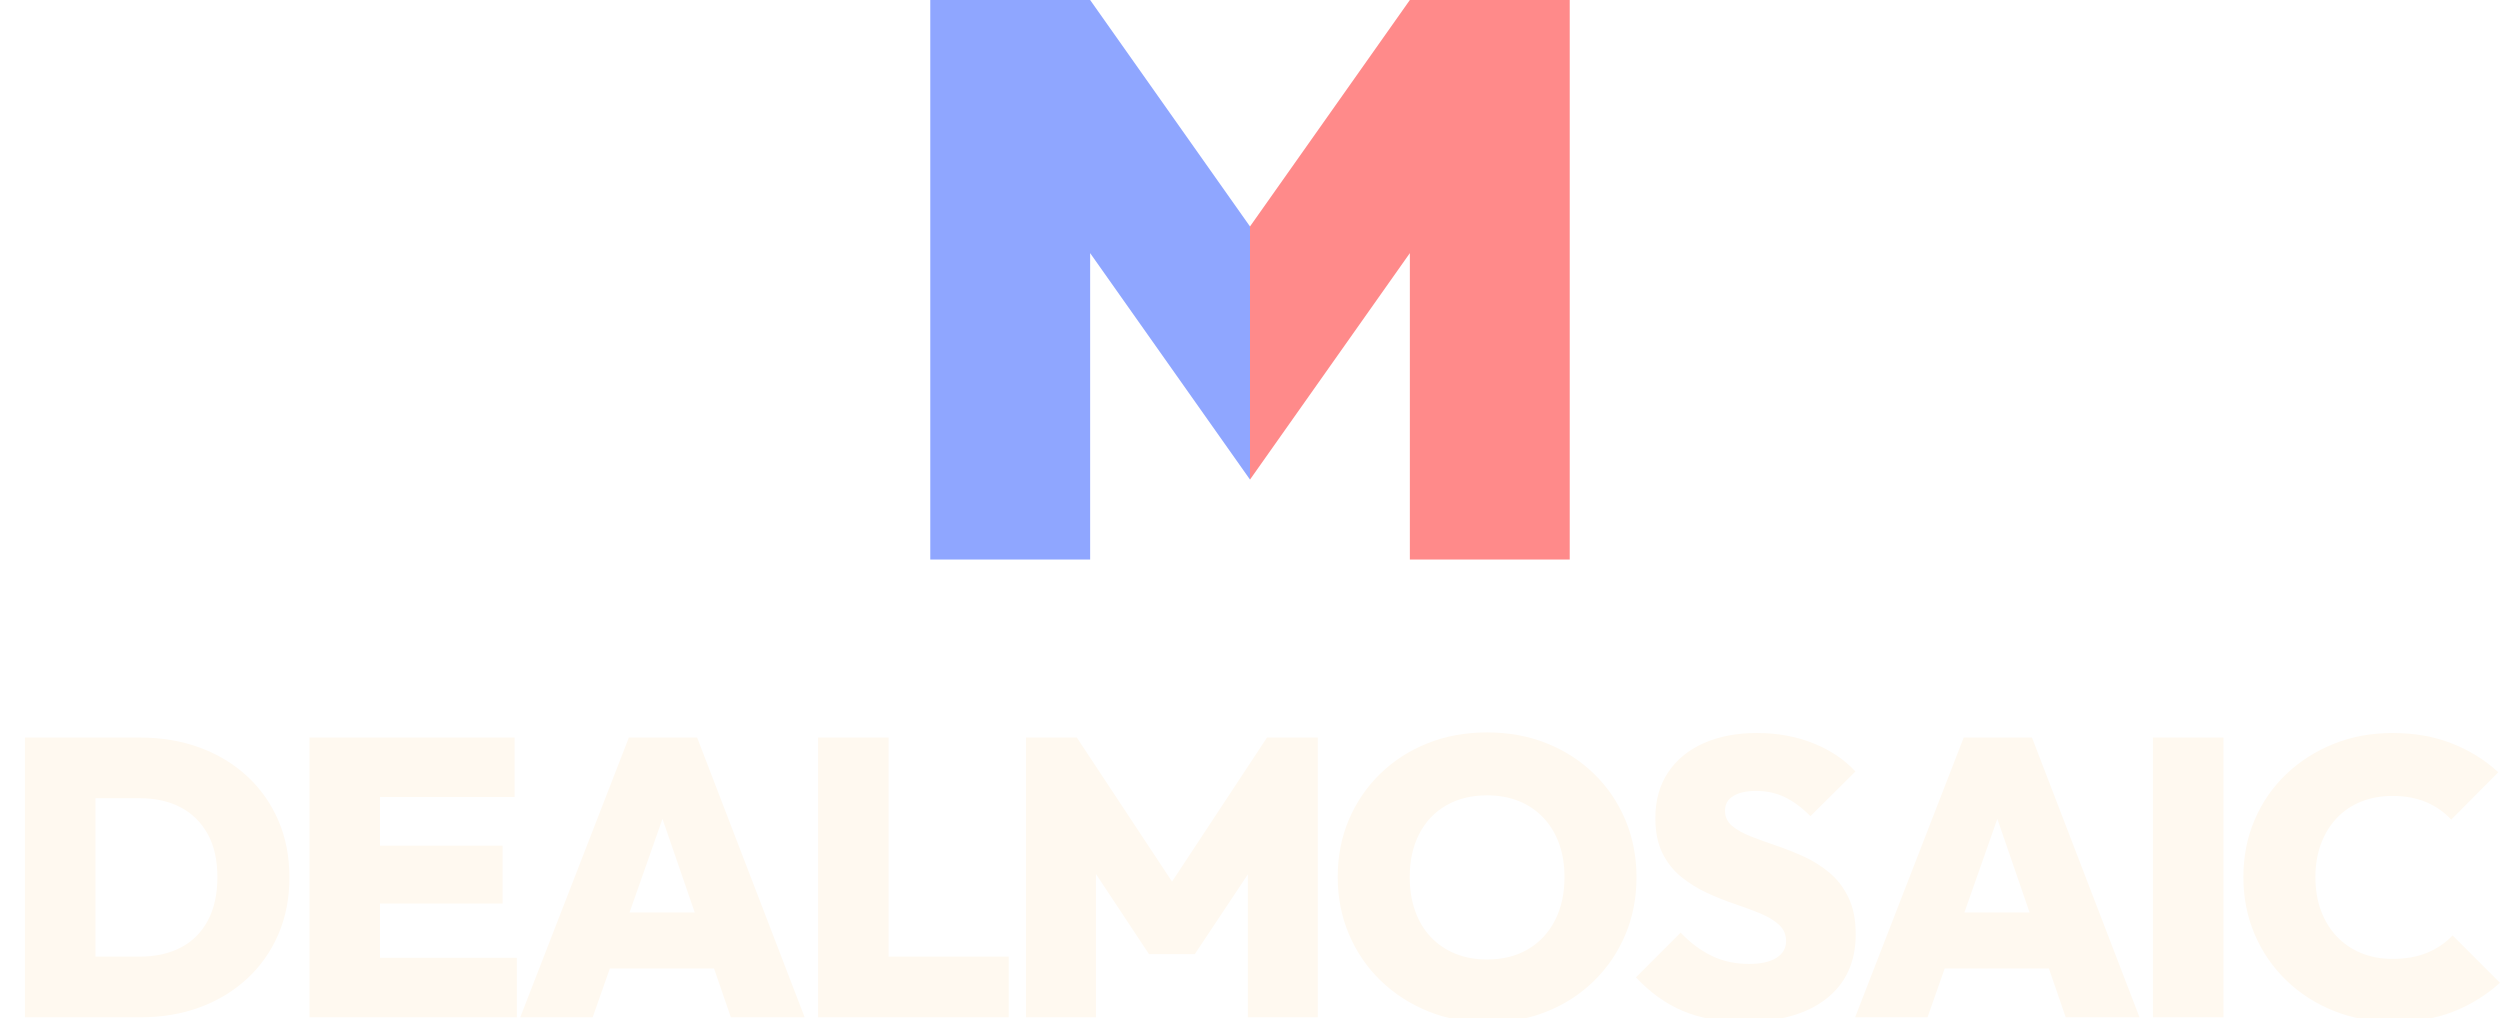
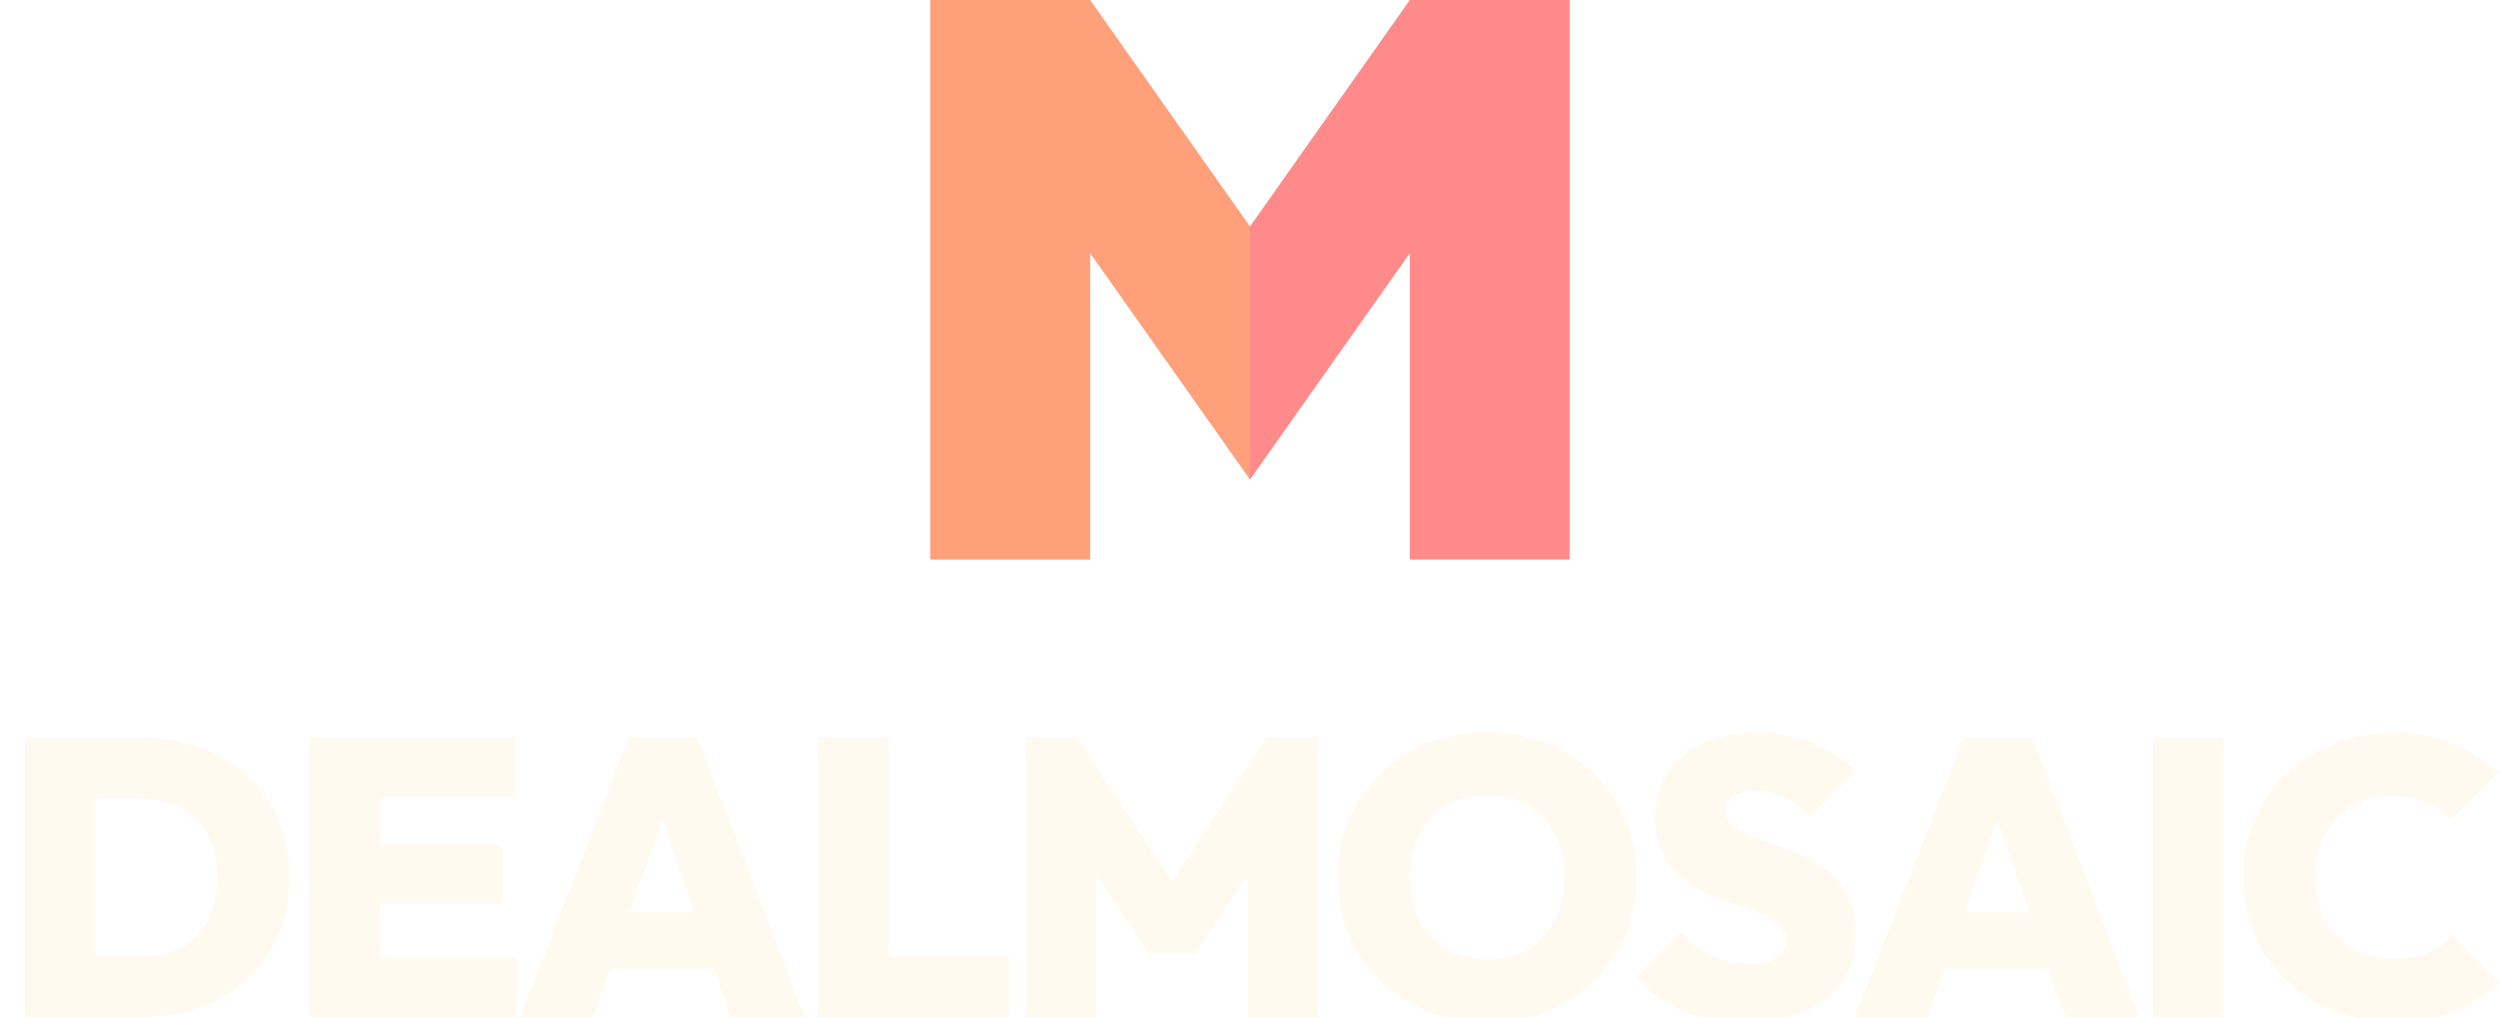
<svg xmlns="http://www.w3.org/2000/svg" viewBox="0 0 196.6 80.0" width="196.6" height="80.0" role="img" aria-label="DEALMOSAIC">
  <g transform="translate(98.30 22.00) scale(1.04762) translate(-32 -33)">
-     <polygon points="8,54 8,12 20,12 32,29 32,48 20,31 20,54" fill="#8FA6FF" />
+     <polygon points="8,54 8,12 20,12 32,29 32,48 20,31 20,54" fill="#FFA07A" />
    <polygon points="32,29 44,12 56,12 56,54 44,54 44,31 32,48" fill="#FF8A8A" />
  </g>
  <g transform="translate(0.00 80.00) scale(0.22 -0.22)" fill="#FFF9F0">
    <path transform="translate(0.00 0) scale(0.14104)" d="M183.5 0V153.75H354Q414 153.75 458.375 176.875Q502.75 200 526.875 245.375Q551 290.75 551 355.5Q551 420 526.375 464.5Q501.75 509 457.75 532.125Q413.75 555.25 354 555.25H176V709H354.75Q436.75 709 505.875 683.625Q575 658.25 626.125 611.125Q677.25 564 705.375 499.0Q733.5 434 733.5 354.5Q733.5 275.25 705.375 210.125Q677.25 145 626.25 97.875Q575.25 50.75 506.5 25.375Q437.75 0 356.75 0ZM63.25 0V709H242V0Z" />
    <path transform="translate(101.69 0) scale(0.14104)" d="M63.25 0V709H242V0ZM204.5 0V150.75H589V0ZM204.5 288.25V435H552.75V288.25ZM204.5 558.25V709H583.25V558.25Z" />
    <path transform="translate(184.49 0) scale(0.14104)" d="M10.5 0 285.75 709H458.75L731.25 0H544.25L339 595.5H403.5L194 0ZM178 123.75V265.75H569.25V123.75Z" />
    <path transform="translate(283.50 0) scale(0.14104)" d="M63.25 0V709H242V0ZM205.25 0V153.75H546.5V0Z" />
    <path transform="translate(357.83 0) scale(0.14104)" d="M63.25 0V709H192L463.5 298.25H403.25L674 709H802.75V0H625.5V412.5L653.75 404.75L491 160H375L213 404.75L240.5 412.5V0Z" />
    <path transform="translate(474.33 0) scale(0.14104)" d="M407.75 -13Q326 -13 256.875 15.0Q187.75 43 136.125 92.875Q84.5 142.75 55.875 210.125Q27.25 277.5 27.25 355.5Q27.25 434.25 55.5 500.75Q83.75 567.25 134.875 617.125Q186 667 255.0 694.5Q324 722 405.75 722Q487.5 722 556.5 694.5Q625.5 667 676.75 617.125Q728 567.25 756.25 500.25Q784.5 433.25 784.5 354.5Q784.5 276.5 756.25 209.5Q728 142.5 676.875 92.375Q625.75 42.25 557.125 14.625Q488.5 -13 407.75 -13ZM405.75 146.5Q465.5 146.5 509.625 172.5Q553.75 198.5 577.875 245.625Q602 292.75 602 355.5Q602 402.25 588.25 440.25Q574.5 478.25 548.5 505.75Q522.5 533.25 486.5 547.875Q450.5 562.5 405.75 562.5Q346.25 562.5 302.125 537.0Q258 511.5 233.875 464.875Q209.75 418.25 209.75 355.5Q209.75 308 223.5 269.375Q237.25 230.75 263.125 203.375Q289 176 325.125 161.25Q361.25 146.5 405.75 146.5Z" />
    <path transform="translate(583.22 0) scale(0.14104)" d="M284.5 -11.5Q195.5 -11.5 130.375 15.875Q65.25 43.25 11 101.25L124.25 214.5Q160.75 176.25 203.0 155.75Q245.25 135.25 297.5 135.25Q342.75 135.25 367.125 150.625Q391.5 166 391.5 193Q391.5 218.25 373.5 234.625Q355.5 251 326.0 263.25Q296.5 275.5 261.0 287.375Q225.5 299.25 190.375 315.625Q155.25 332 125.75 355.875Q96.25 379.75 78.25 415.875Q60.25 452 60.25 505.25Q60.25 572.5 92.625 620.875Q125 669.25 183.0 694.875Q241 720.5 317.75 720.5Q395 720.5 460.0 694.625Q525 668.75 567.25 623L453.25 509.75Q421 542.25 388.125 558.0Q355.25 573.75 315.5 573.75Q279.25 573.75 258.0 561.0Q236.75 548.25 236.75 523.75Q236.75 500 254.75 485.0Q272.75 470 302.25 458.375Q331.75 446.75 367.25 434.75Q402.75 422.75 437.875 406.625Q473 390.5 502.5 365.5Q532 340.5 550.0 302.75Q568 265 568 210.5Q568 105.25 493.25 46.875Q418.5 -11.5 284.5 -11.5Z" />
    <path transform="translate(661.64 0) scale(0.14104)" d="M10.5 0 285.75 709H458.75L731.25 0H544.25L339 595.5H403.5L194 0ZM178 123.75V265.75H569.25V123.75Z" />
    <path transform="translate(760.65 0) scale(0.14104)" d="M63.25 0V709H242V0Z" />
    <path transform="translate(798.03 0) scale(0.14104)" d="M406.75 -11.5Q326.25 -11.5 257.25 16.0Q188.25 43.5 136.5 93.375Q84.75 143.25 56.125 210.25Q27.5 277.25 27.5 355.25Q27.5 434 56.125 500.625Q84.75 567.25 136.125 616.25Q187.5 665.25 256.125 692.875Q324.75 720.5 405.25 720.5Q488.75 720.5 556.0 694.0Q623.25 667.5 673.5 621L554.25 501Q528.5 529 491.5 545.0Q454.5 561 405.25 561Q362.25 561 326.375 546.75Q290.5 532.5 264.625 505.375Q238.75 478.25 224.375 440.125Q210 402 210 355.25Q210 307.75 224.375 269.625Q238.75 231.5 264.625 204.375Q290.5 177.25 326.375 162.625Q362.25 148 405.25 148Q455 148 492.75 163.375Q530.5 178.75 557.75 207.5L677.75 87.5Q626 40.75 560.25 14.625Q494.5 -11.5 406.75 -11.5Z" />
  </g>
</svg>
